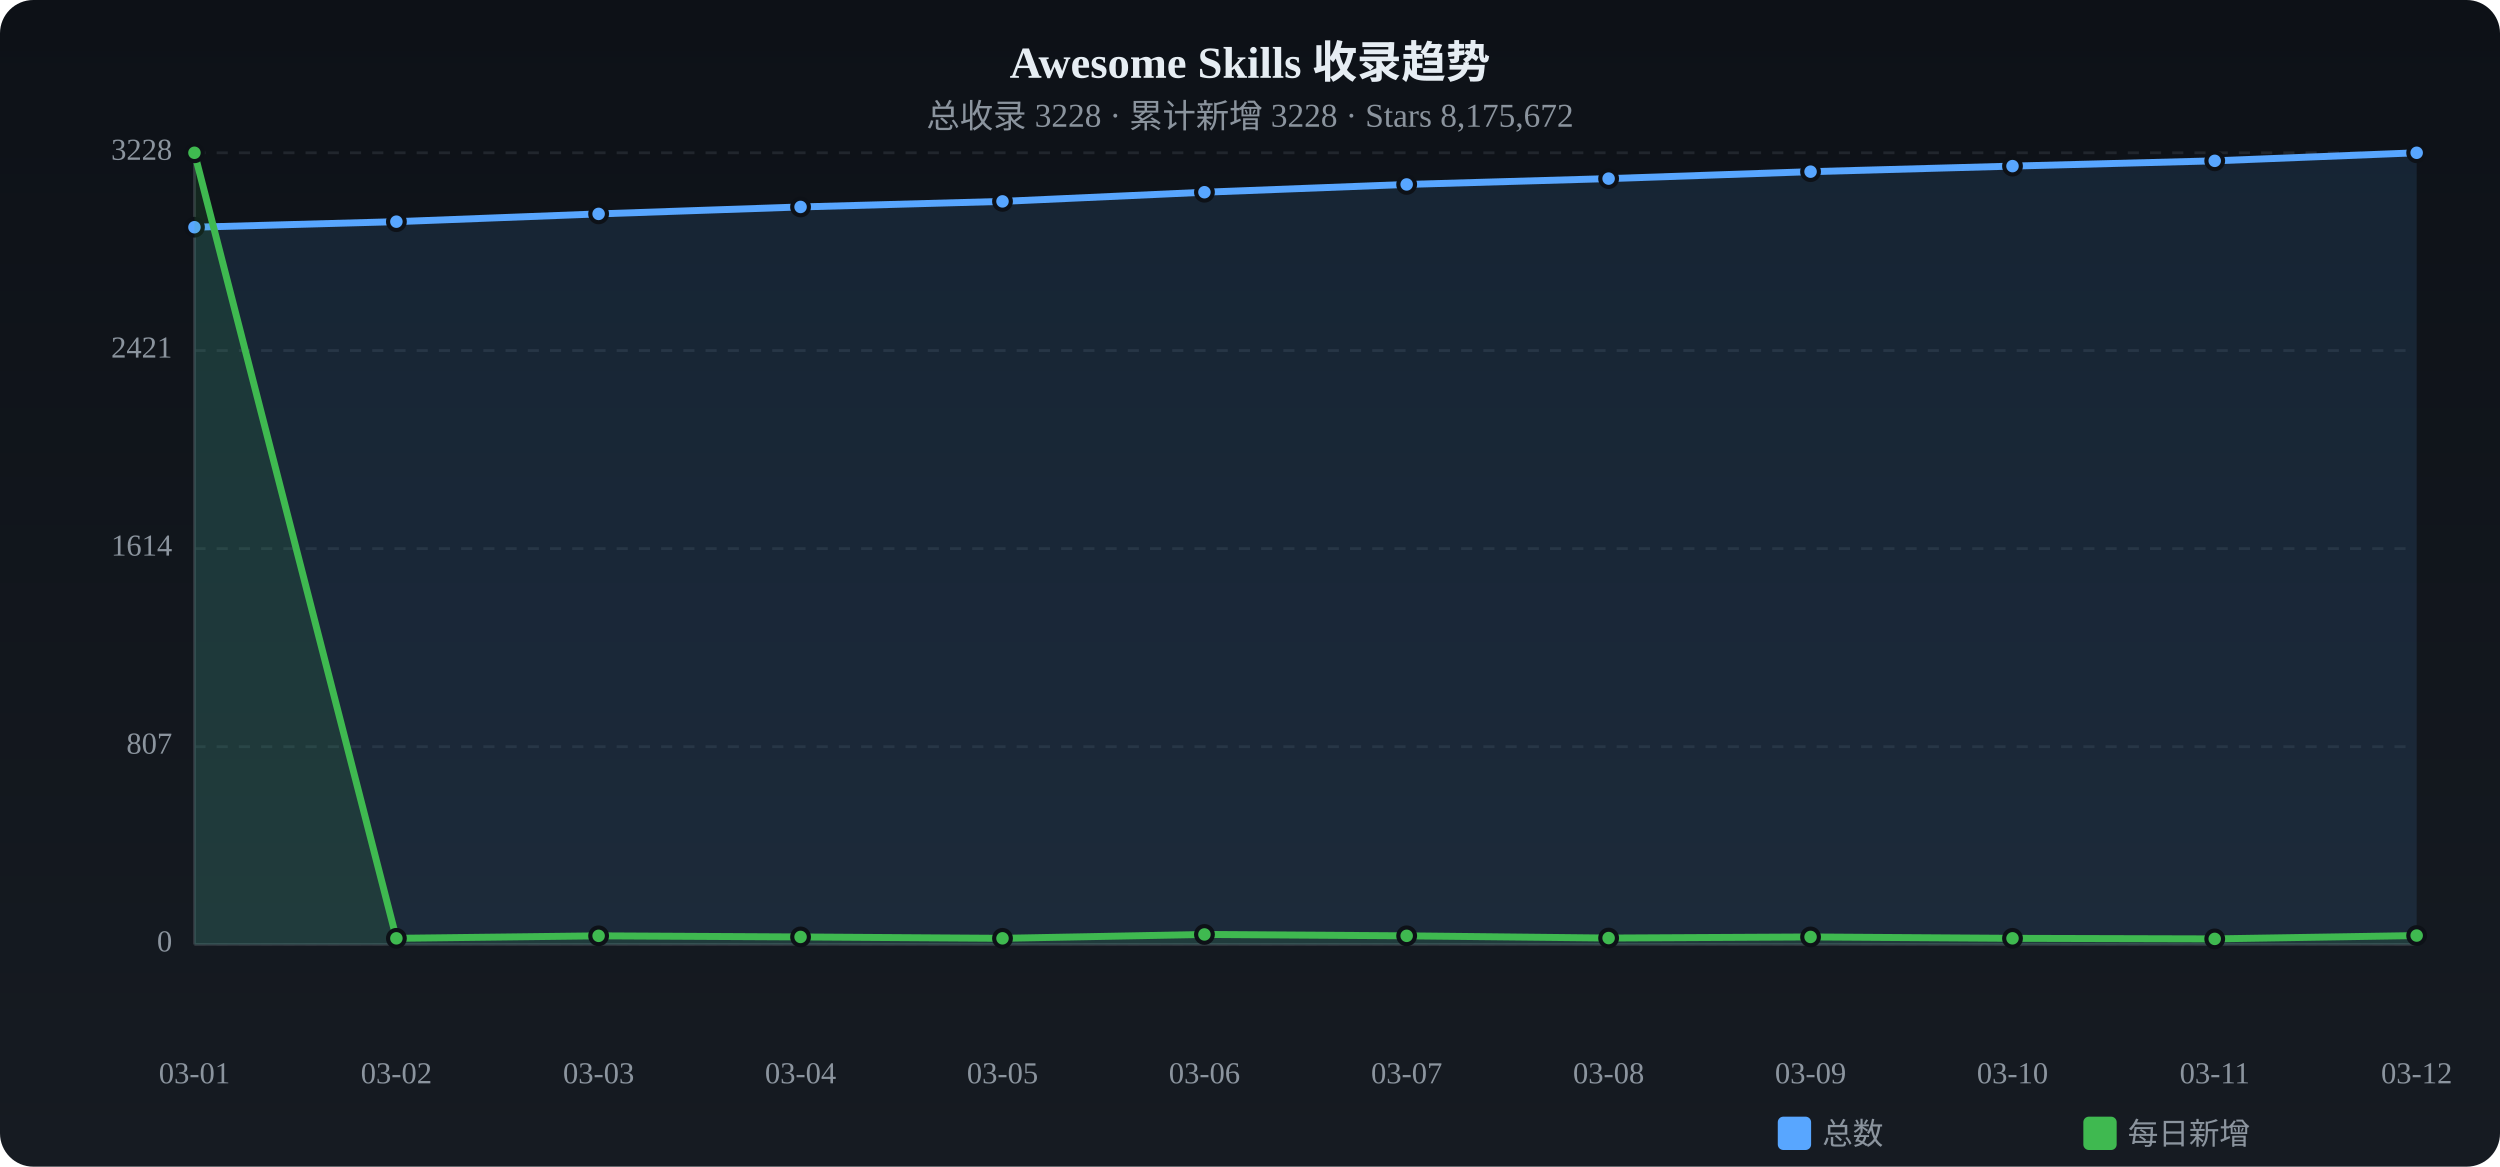
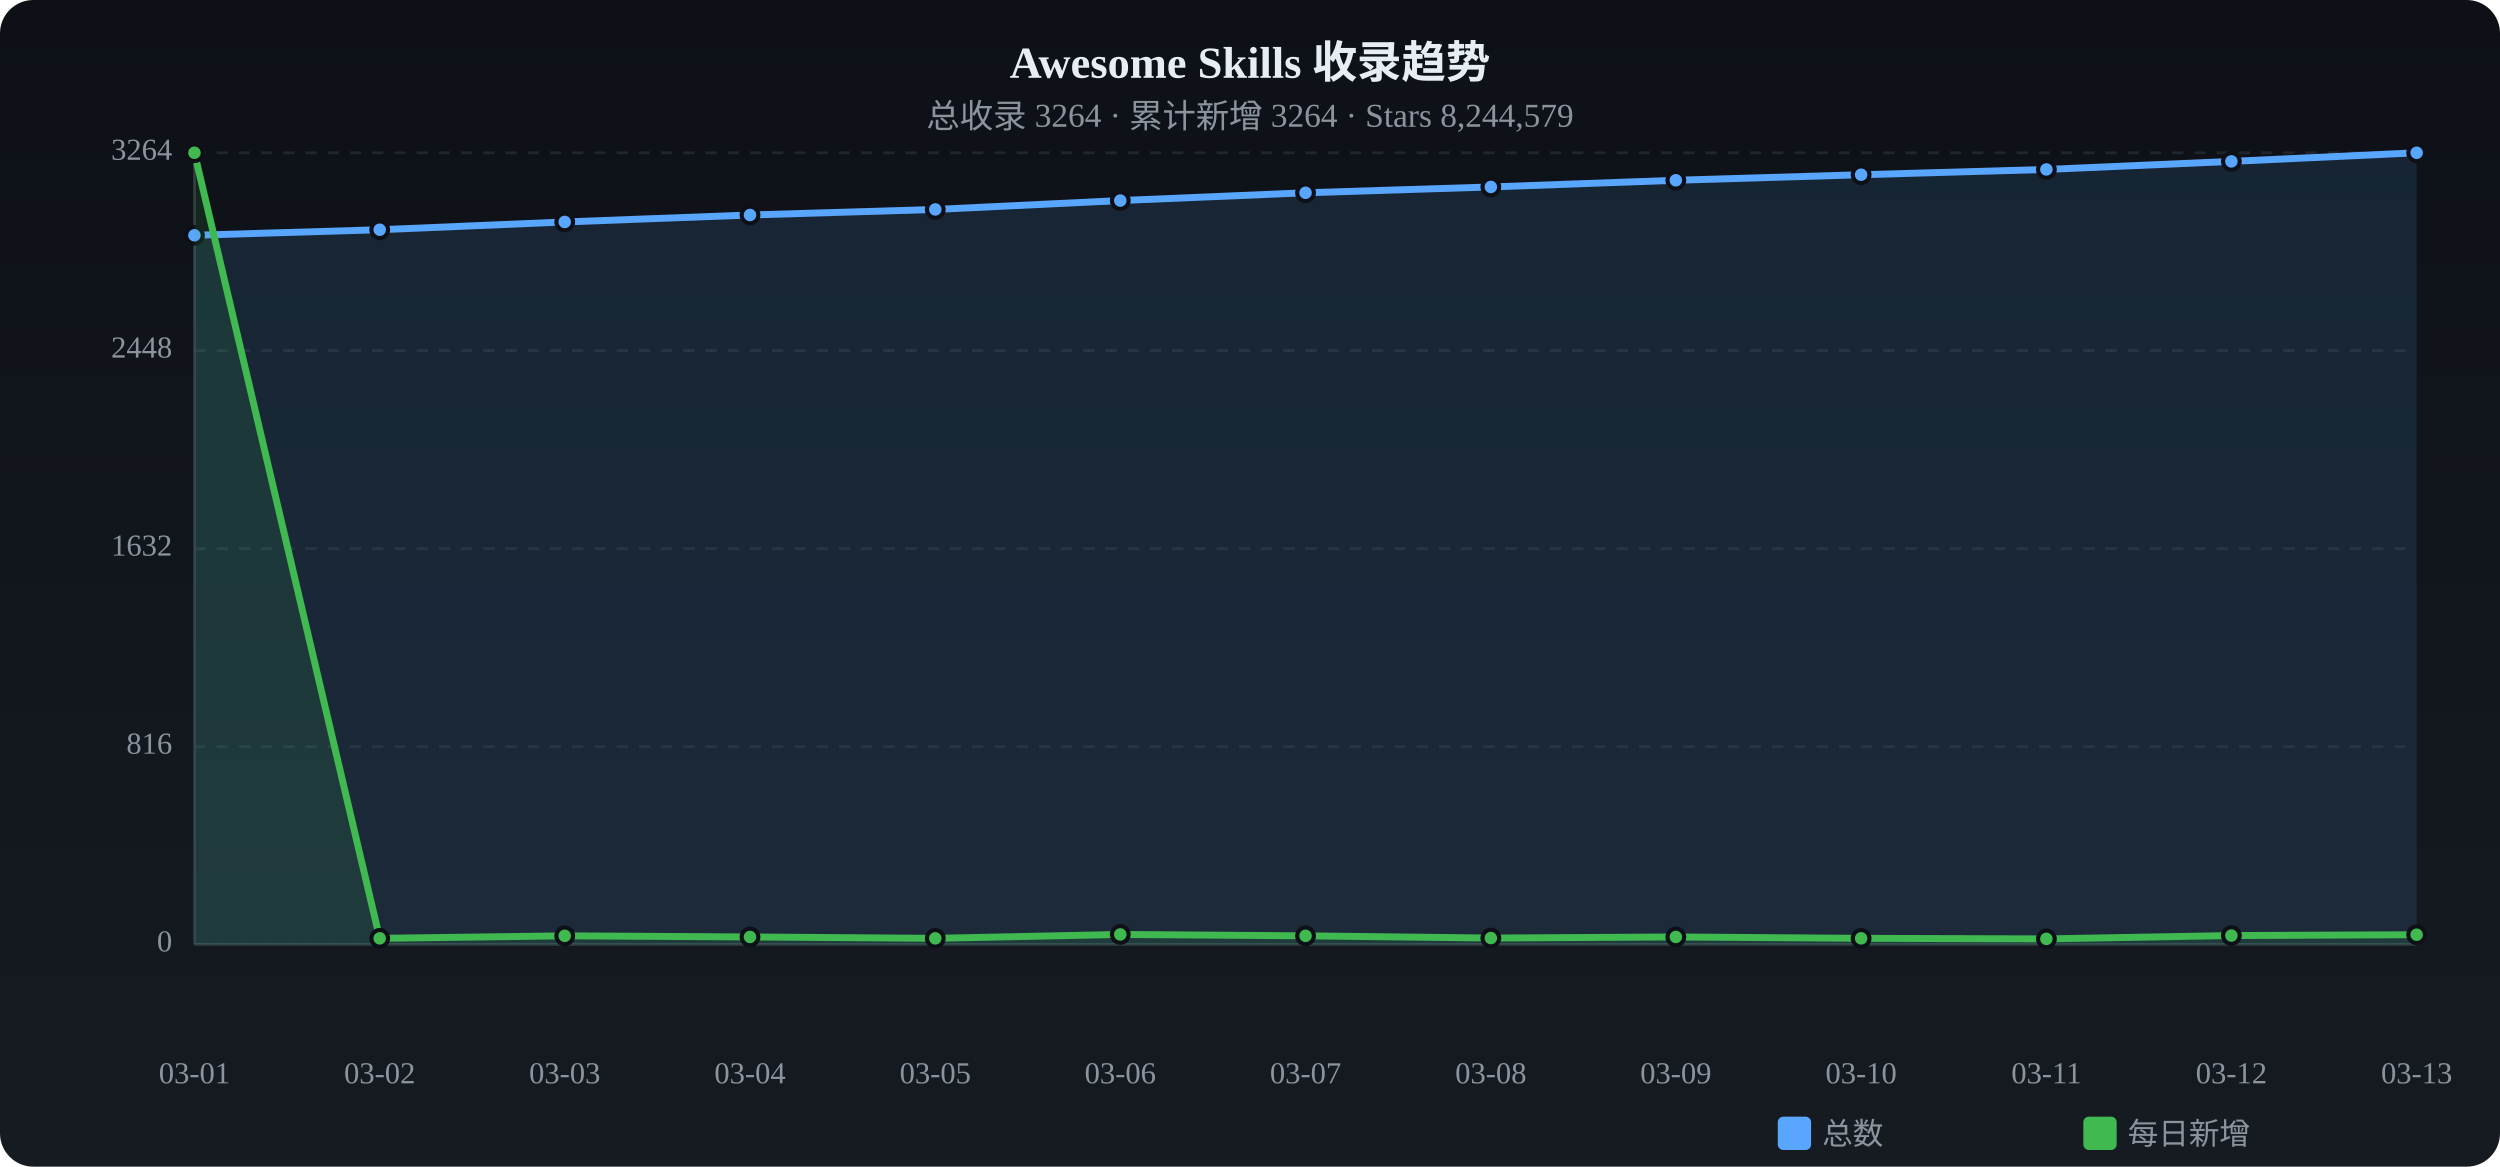
<svg xmlns="http://www.w3.org/2000/svg" viewBox="0 0 900 420" width="900" height="420">
  <defs>
    <linearGradient id="tbg" x1="0%" y1="0%" x2="0%" y2="100%">
      <stop offset="0%" stop-color="#0d1117" />
      <stop offset="100%" stop-color="#161b22" />
    </linearGradient>
  </defs>
  <rect width="900" height="420" rx="12" fill="url(#tbg)" />
  <text x="450.0" y="28" text-anchor="middle" fill="#e6edf3" font-size="16" font-weight="bold">Awesome Skills 收录趋势</text>
-   <text x="450.0" y="46" text-anchor="middle" fill="#8b949e" font-size="12">总收录 3228 · 累计新增 3228 · Stars 8,175,672</text>
+   <text x="450.0" y="46" text-anchor="middle" fill="#8b949e" font-size="12">总收录 3264 · 累计新增 3264 · Stars 8,244,579</text>
  <text x="62" y="340.0" text-anchor="end" fill="#8b949e" font-size="11" dominant-baseline="middle">0</text>
  <line x1="70" y1="340.0" x2="870" y2="340.0" stroke="#21262d" stroke-dasharray="4 4" />
-   <text x="62" y="268.8" text-anchor="end" fill="#8b949e" font-size="11" dominant-baseline="middle">807</text>
+   <text x="62" y="268.8" text-anchor="end" fill="#8b949e" font-size="11" dominant-baseline="middle">816</text>
  <line x1="70" y1="268.8" x2="870" y2="268.8" stroke="#21262d" stroke-dasharray="4 4" />
-   <text x="62" y="197.5" text-anchor="end" fill="#8b949e" font-size="11" dominant-baseline="middle">1614</text>
+   <text x="62" y="197.5" text-anchor="end" fill="#8b949e" font-size="11" dominant-baseline="middle">1632</text>
  <line x1="70" y1="197.5" x2="870" y2="197.5" stroke="#21262d" stroke-dasharray="4 4" />
-   <text x="62" y="126.2" text-anchor="end" fill="#8b949e" font-size="11" dominant-baseline="middle">2421</text>
+   <text x="62" y="126.2" text-anchor="end" fill="#8b949e" font-size="11" dominant-baseline="middle">2448</text>
  <line x1="70" y1="126.2" x2="870" y2="126.2" stroke="#21262d" stroke-dasharray="4 4" />
-   <text x="62" y="55.0" text-anchor="end" fill="#8b949e" font-size="11" dominant-baseline="middle">3228</text>
+   <text x="62" y="55.0" text-anchor="end" fill="#8b949e" font-size="11" dominant-baseline="middle">3264</text>
  <line x1="70" y1="55.0" x2="870" y2="55.0" stroke="#21262d" stroke-dasharray="4 4" />
  <line x1="70" y1="55" x2="70" y2="340" stroke="#30363d" />
  <line x1="70" y1="340" x2="870" y2="340" stroke="#30363d" />
-   <path d="M70.0,81.8 L142.7,79.8 L215.5,77.0 L288.2,74.5 L360.9,72.5 L433.6,69.2 L506.4,66.4 L579.1,64.3 L651.8,61.8 L724.5,59.8 L797.3,57.9 L870.0,55.0 L870.0,340 L70.0,340 Z" fill="#58a6ff" opacity="0.12" />
-   <polyline points="70.0,81.8 142.7,79.8 215.5,77.0 288.2,74.5 360.9,72.5 433.6,69.2 506.4,66.4 579.1,64.3 651.8,61.8 724.5,59.8 797.3,57.9 870.0,55.0" fill="none" stroke="#58a6ff" stroke-width="2.5" stroke-linecap="round" stroke-linejoin="round" />
-   <circle cx="70.0" cy="81.8" r="3" fill="#58a6ff" stroke="#0d1117" stroke-width="1.5" />
-   <circle cx="142.7" cy="79.8" r="3" fill="#58a6ff" stroke="#0d1117" stroke-width="1.5" />
-   <circle cx="215.5" cy="77.0" r="3" fill="#58a6ff" stroke="#0d1117" stroke-width="1.5" />
-   <circle cx="288.2" cy="74.5" r="3" fill="#58a6ff" stroke="#0d1117" stroke-width="1.5" />
-   <circle cx="360.9" cy="72.5" r="3" fill="#58a6ff" stroke="#0d1117" stroke-width="1.5" />
-   <circle cx="433.6" cy="69.2" r="3" fill="#58a6ff" stroke="#0d1117" stroke-width="1.5" />
-   <circle cx="506.4" cy="66.4" r="3" fill="#58a6ff" stroke="#0d1117" stroke-width="1.5" />
-   <circle cx="579.1" cy="64.3" r="3" fill="#58a6ff" stroke="#0d1117" stroke-width="1.5" />
-   <circle cx="651.8" cy="61.8" r="3" fill="#58a6ff" stroke="#0d1117" stroke-width="1.5" />
-   <circle cx="724.5" cy="59.8" r="3" fill="#58a6ff" stroke="#0d1117" stroke-width="1.5" />
-   <circle cx="797.3" cy="57.9" r="3" fill="#58a6ff" stroke="#0d1117" stroke-width="1.5" />
+   <path d="M70.0,84.7 L136.7,82.7 L203.3,79.9 L270.0,77.4 L336.7,75.4 L403.3,72.2 L470.0,69.4 L536.7,67.3 L603.3,64.9 L670.0,62.9 L736.7,61.0 L803.3,58.1 L870.0,55.0 L870.0,340 L70.0,340 Z" fill="#58a6ff" opacity="0.12" />
+   <polyline points="70.0,84.7 136.7,82.7 203.3,79.9 270.0,77.4 336.7,75.4 403.3,72.2 470.0,69.4 536.7,67.3 603.3,64.9 670.0,62.9 736.7,61.0 803.3,58.1 870.0,55.0" fill="none" stroke="#58a6ff" stroke-width="2.5" stroke-linecap="round" stroke-linejoin="round" />
+   <circle cx="70.0" cy="84.7" r="3" fill="#58a6ff" stroke="#0d1117" stroke-width="1.5" />
+   <circle cx="136.7" cy="82.7" r="3" fill="#58a6ff" stroke="#0d1117" stroke-width="1.5" />
+   <circle cx="203.3" cy="79.9" r="3" fill="#58a6ff" stroke="#0d1117" stroke-width="1.5" />
+   <circle cx="270.0" cy="77.4" r="3" fill="#58a6ff" stroke="#0d1117" stroke-width="1.5" />
+   <circle cx="336.7" cy="75.4" r="3" fill="#58a6ff" stroke="#0d1117" stroke-width="1.5" />
+   <circle cx="403.3" cy="72.2" r="3" fill="#58a6ff" stroke="#0d1117" stroke-width="1.5" />
+   <circle cx="470.0" cy="69.4" r="3" fill="#58a6ff" stroke="#0d1117" stroke-width="1.5" />
+   <circle cx="536.7" cy="67.3" r="3" fill="#58a6ff" stroke="#0d1117" stroke-width="1.5" />
+   <circle cx="603.3" cy="64.9" r="3" fill="#58a6ff" stroke="#0d1117" stroke-width="1.5" />
+   <circle cx="670.0" cy="62.9" r="3" fill="#58a6ff" stroke="#0d1117" stroke-width="1.5" />
+   <circle cx="736.7" cy="61.0" r="3" fill="#58a6ff" stroke="#0d1117" stroke-width="1.5" />
+   <circle cx="803.3" cy="58.1" r="3" fill="#58a6ff" stroke="#0d1117" stroke-width="1.5" />
  <circle cx="870.0" cy="55.0" r="3" fill="#58a6ff" stroke="#0d1117" stroke-width="1.5" />
-   <path d="M70.0,55.0 L142.7,337.8 L215.5,336.9 L288.2,337.3 L360.9,337.8 L433.6,336.4 L506.4,336.9 L579.1,337.7 L651.8,337.3 L724.5,337.8 L797.3,338.0 L870.0,336.8 L870.0,340 L70.0,340 Z" fill="#3fb950" opacity="0.12" />
-   <polyline points="70.0,55.0 142.7,337.8 215.5,336.9 288.2,337.3 360.9,337.8 433.6,336.4 506.4,336.9 579.1,337.7 651.8,337.3 724.5,337.8 797.3,338.0 870.0,336.8" fill="none" stroke="#3fb950" stroke-width="2.5" stroke-linecap="round" stroke-linejoin="round" />
+   <path d="M70.0,55.0 L136.7,337.8 L203.3,336.9 L270.0,337.3 L336.7,337.8 L403.3,336.4 L470.0,336.9 L536.7,337.7 L603.3,337.3 L670.0,337.8 L736.7,338.0 L803.3,336.8 L870.0,336.5 L870.0,340 L70.0,340 Z" fill="#3fb950" opacity="0.12" />
+   <polyline points="70.0,55.0 136.7,337.8 203.3,336.9 270.0,337.3 336.7,337.8 403.3,336.4 470.0,336.9 536.7,337.7 603.3,337.3 670.0,337.8 736.7,338.0 803.3,336.8 870.0,336.5" fill="none" stroke="#3fb950" stroke-width="2.5" stroke-linecap="round" stroke-linejoin="round" />
  <circle cx="70.0" cy="55.0" r="3" fill="#3fb950" stroke="#0d1117" stroke-width="1.5" />
-   <circle cx="142.7" cy="337.8" r="3" fill="#3fb950" stroke="#0d1117" stroke-width="1.5" />
-   <circle cx="215.5" cy="336.9" r="3" fill="#3fb950" stroke="#0d1117" stroke-width="1.5" />
-   <circle cx="288.2" cy="337.3" r="3" fill="#3fb950" stroke="#0d1117" stroke-width="1.5" />
-   <circle cx="360.9" cy="337.8" r="3" fill="#3fb950" stroke="#0d1117" stroke-width="1.5" />
-   <circle cx="433.6" cy="336.4" r="3" fill="#3fb950" stroke="#0d1117" stroke-width="1.5" />
-   <circle cx="506.4" cy="336.9" r="3" fill="#3fb950" stroke="#0d1117" stroke-width="1.5" />
-   <circle cx="579.1" cy="337.7" r="3" fill="#3fb950" stroke="#0d1117" stroke-width="1.5" />
-   <circle cx="651.8" cy="337.3" r="3" fill="#3fb950" stroke="#0d1117" stroke-width="1.5" />
-   <circle cx="724.5" cy="337.8" r="3" fill="#3fb950" stroke="#0d1117" stroke-width="1.5" />
-   <circle cx="797.3" cy="338.0" r="3" fill="#3fb950" stroke="#0d1117" stroke-width="1.5" />
-   <circle cx="870.0" cy="336.8" r="3" fill="#3fb950" stroke="#0d1117" stroke-width="1.5" />
+   <circle cx="136.7" cy="337.8" r="3" fill="#3fb950" stroke="#0d1117" stroke-width="1.5" />
+   <circle cx="203.3" cy="336.9" r="3" fill="#3fb950" stroke="#0d1117" stroke-width="1.5" />
+   <circle cx="270.0" cy="337.3" r="3" fill="#3fb950" stroke="#0d1117" stroke-width="1.5" />
+   <circle cx="336.7" cy="337.8" r="3" fill="#3fb950" stroke="#0d1117" stroke-width="1.5" />
+   <circle cx="403.3" cy="336.4" r="3" fill="#3fb950" stroke="#0d1117" stroke-width="1.5" />
+   <circle cx="470.0" cy="336.9" r="3" fill="#3fb950" stroke="#0d1117" stroke-width="1.5" />
+   <circle cx="536.7" cy="337.7" r="3" fill="#3fb950" stroke="#0d1117" stroke-width="1.5" />
+   <circle cx="603.3" cy="337.3" r="3" fill="#3fb950" stroke="#0d1117" stroke-width="1.5" />
+   <circle cx="670.0" cy="337.8" r="3" fill="#3fb950" stroke="#0d1117" stroke-width="1.5" />
+   <circle cx="736.7" cy="338.0" r="3" fill="#3fb950" stroke="#0d1117" stroke-width="1.5" />
+   <circle cx="803.3" cy="336.8" r="3" fill="#3fb950" stroke="#0d1117" stroke-width="1.5" />
+   <circle cx="870.0" cy="336.5" r="3" fill="#3fb950" stroke="#0d1117" stroke-width="1.5" />
  <text x="70.0" y="390" text-anchor="middle" fill="#8b949e" font-size="11">03-01</text>
-   <text x="142.7" y="390" text-anchor="middle" fill="#8b949e" font-size="11">03-02</text>
-   <text x="215.5" y="390" text-anchor="middle" fill="#8b949e" font-size="11">03-03</text>
-   <text x="288.2" y="390" text-anchor="middle" fill="#8b949e" font-size="11">03-04</text>
-   <text x="360.9" y="390" text-anchor="middle" fill="#8b949e" font-size="11">03-05</text>
-   <text x="433.6" y="390" text-anchor="middle" fill="#8b949e" font-size="11">03-06</text>
-   <text x="506.4" y="390" text-anchor="middle" fill="#8b949e" font-size="11">03-07</text>
-   <text x="579.1" y="390" text-anchor="middle" fill="#8b949e" font-size="11">03-08</text>
-   <text x="651.8" y="390" text-anchor="middle" fill="#8b949e" font-size="11">03-09</text>
-   <text x="724.5" y="390" text-anchor="middle" fill="#8b949e" font-size="11">03-10</text>
-   <text x="797.3" y="390" text-anchor="middle" fill="#8b949e" font-size="11">03-11</text>
-   <text x="870.0" y="390" text-anchor="middle" fill="#8b949e" font-size="11">03-12</text>
+   <text x="136.7" y="390" text-anchor="middle" fill="#8b949e" font-size="11">03-02</text>
+   <text x="203.3" y="390" text-anchor="middle" fill="#8b949e" font-size="11">03-03</text>
+   <text x="270.0" y="390" text-anchor="middle" fill="#8b949e" font-size="11">03-04</text>
+   <text x="336.7" y="390" text-anchor="middle" fill="#8b949e" font-size="11">03-05</text>
+   <text x="403.3" y="390" text-anchor="middle" fill="#8b949e" font-size="11">03-06</text>
+   <text x="470.0" y="390" text-anchor="middle" fill="#8b949e" font-size="11">03-07</text>
+   <text x="536.7" y="390" text-anchor="middle" fill="#8b949e" font-size="11">03-08</text>
+   <text x="603.3" y="390" text-anchor="middle" fill="#8b949e" font-size="11">03-09</text>
+   <text x="670.0" y="390" text-anchor="middle" fill="#8b949e" font-size="11">03-10</text>
+   <text x="736.7" y="390" text-anchor="middle" fill="#8b949e" font-size="11">03-11</text>
+   <text x="803.3" y="390" text-anchor="middle" fill="#8b949e" font-size="11">03-12</text>
+   <text x="870.0" y="390" text-anchor="middle" fill="#8b949e" font-size="11">03-13</text>
  <rect x="640" y="402" width="12" height="12" rx="2" fill="#58a6ff" />
  <text x="656" y="412" fill="#8b949e" font-size="11">总数</text>
  <rect x="750" y="402" width="12" height="12" rx="2" fill="#3fb950" />
  <text x="766" y="412" fill="#8b949e" font-size="11">每日新增</text>
</svg>
